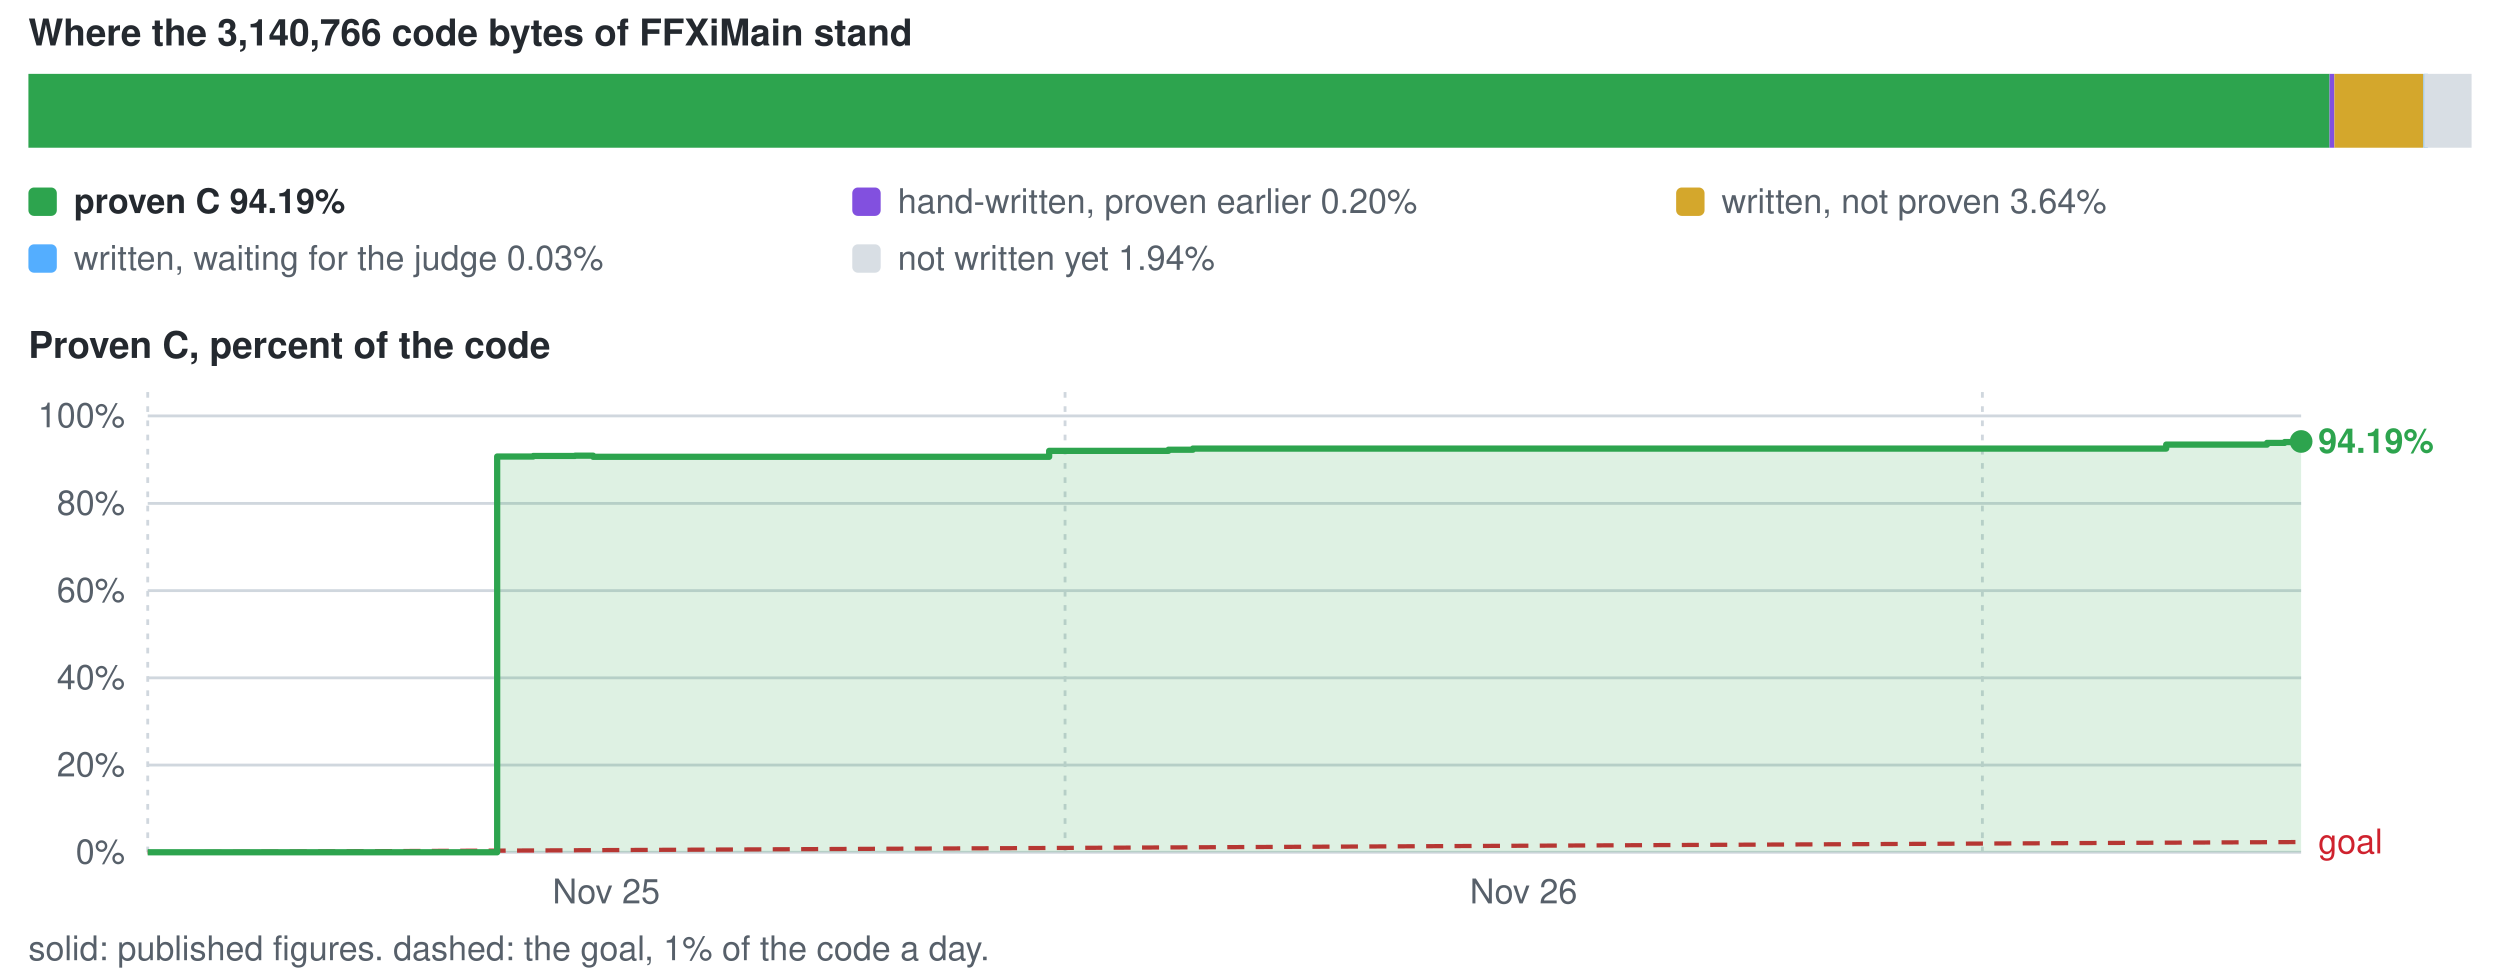
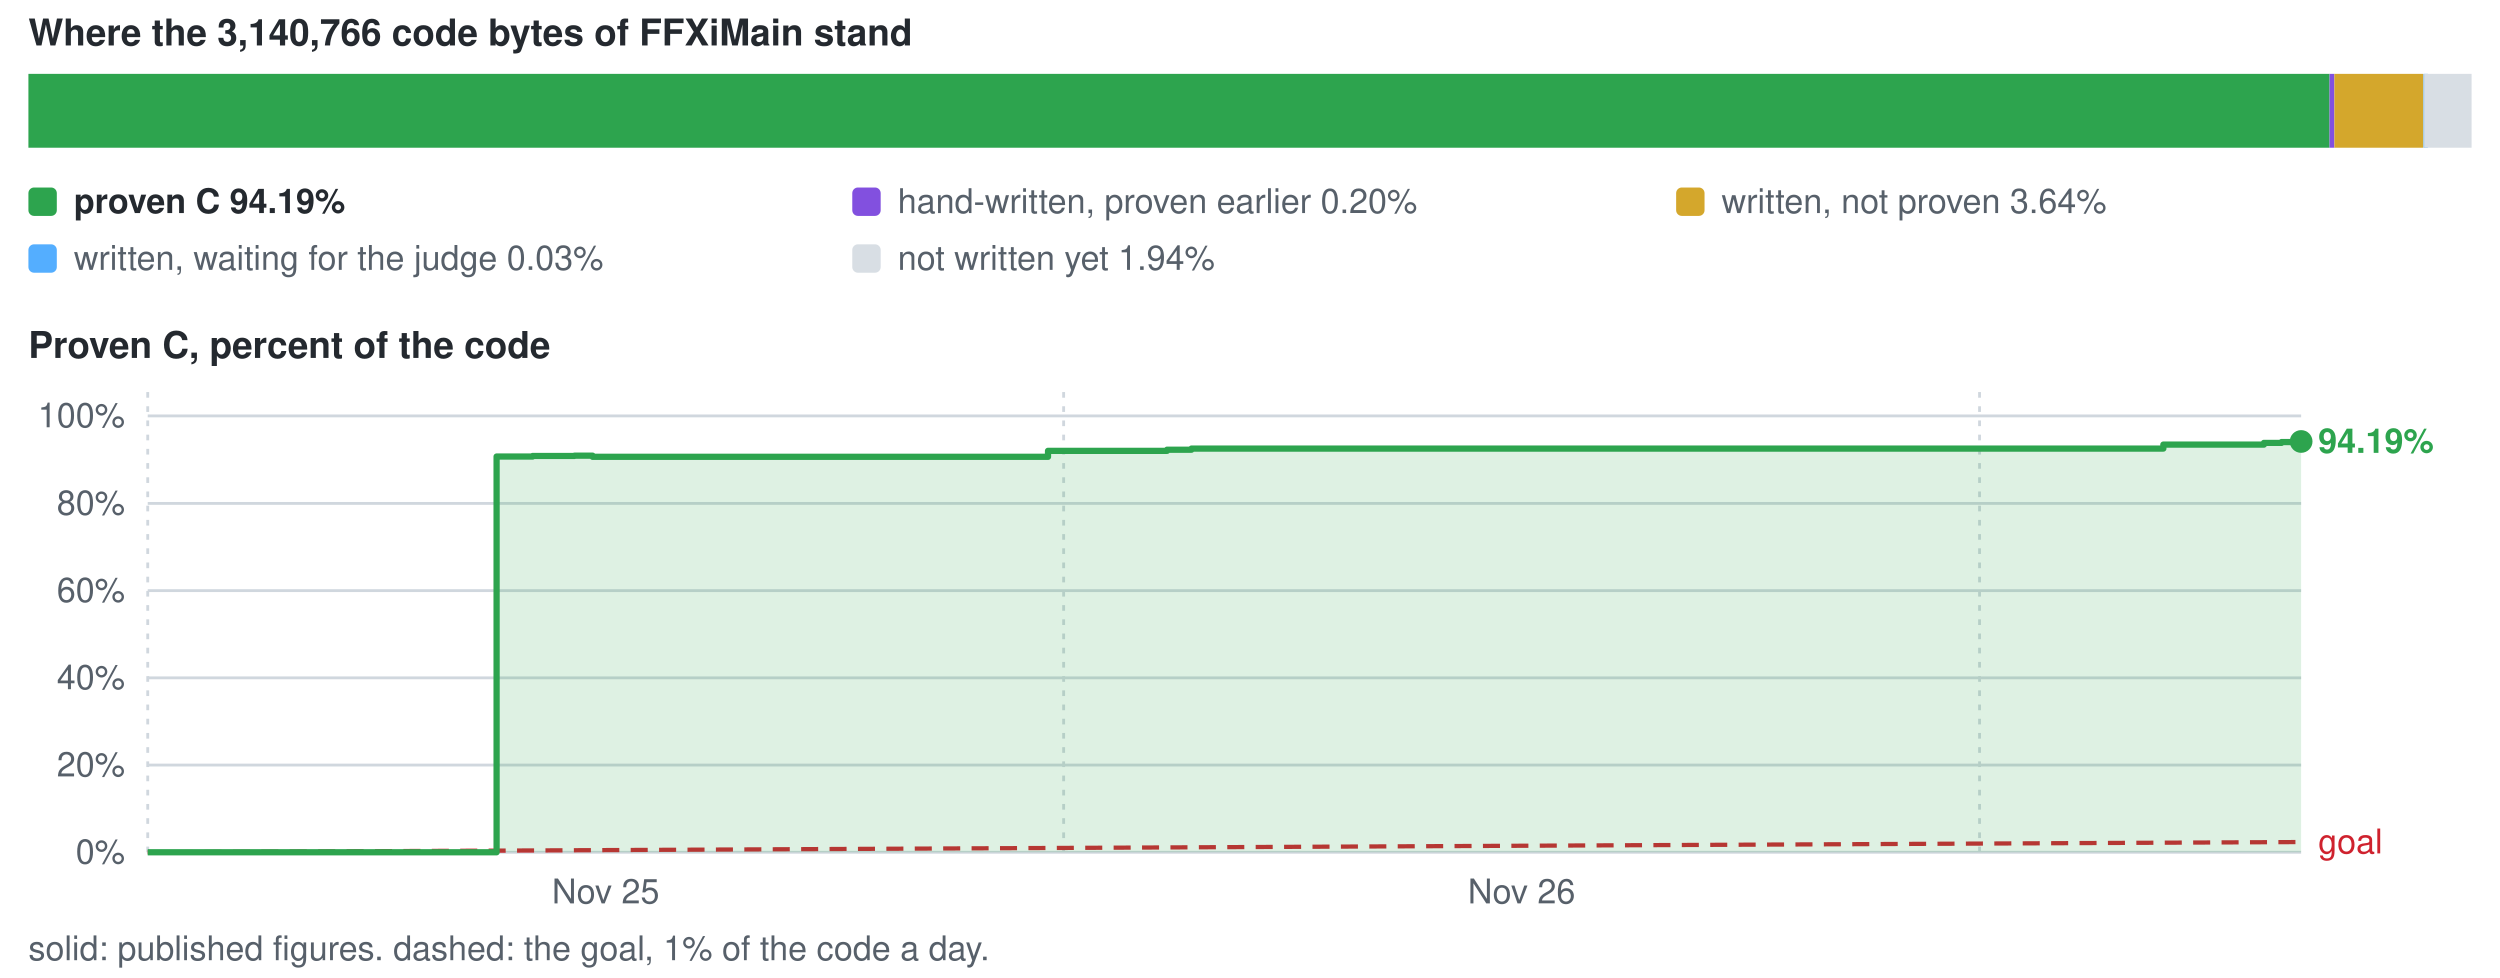
<svg xmlns="http://www.w3.org/2000/svg" viewBox="0 0 880 344" width="880" height="344" role="img" aria-label="conversion progress">
  <style>text{font-family:-apple-system,BlinkMacSystemFont,'Segoe UI',Helvetica,Arial,sans-serif;font-size:12px;fill:#57606a}.s{fill:#24292f;font-weight:600}.b{font-size:13px}</style>
  <text x="10" y="16" class="s b">Where the 3,140,766 code bytes of FFXiMain stand</text>
  <rect x="10.0" y="26" width="810.0" height="26" fill="#2da44e" />
  <rect x="820.0" y="26" width="1.7" height="26" fill="#8250df" />
  <rect x="821.7" y="26" width="31.3" height="26" fill="#d4a72c" />
  <rect x="853.1" y="26" width="1.5" height="26" fill="#54aeff" />
  <rect x="853.3" y="26" width="16.7" height="26" fill="#d8dee4" />
  <rect x="10" y="66" width="10" height="10" rx="2" fill="#2da44e" />
  <text x="26" y="75" class="s">proven C 94.19%</text>
  <rect x="300" y="66" width="10" height="10" rx="2" fill="#8250df" />
  <text x="316" y="75">hand-written, proven earlier 0.20%</text>
  <rect x="590" y="66" width="10" height="10" rx="2" fill="#d4a72c" />
  <text x="606" y="75">written, not proven 3.64%</text>
  <rect x="10" y="86" width="10" height="10" rx="2" fill="#54aeff" />
  <text x="26" y="95">written, waiting for the judge 0.03%</text>
  <rect x="300" y="86" width="10" height="10" rx="2" fill="#d8dee4" />
  <text x="316" y="95">not written yet 1.94%</text>
  <text x="10" y="126" class="s b">Proven C, percent of the code</text>
  <line x1="52" y1="300.0" x2="810" y2="300.0" stroke="#d0d7de" stroke-width="1" />
  <text x="44" y="304.0" text-anchor="end">0%</text>
  <line x1="52" y1="269.3" x2="810" y2="269.3" stroke="#d0d7de" stroke-width="1" />
  <text x="44" y="273.3" text-anchor="end">20%</text>
  <line x1="52" y1="238.6" x2="810" y2="238.6" stroke="#d0d7de" stroke-width="1" />
  <text x="44" y="242.6" text-anchor="end">40%</text>
  <line x1="52" y1="207.9" x2="810" y2="207.9" stroke="#d0d7de" stroke-width="1" />
  <text x="44" y="211.9" text-anchor="end">60%</text>
  <line x1="52" y1="177.2" x2="810" y2="177.2" stroke="#d0d7de" stroke-width="1" />
  <text x="44" y="181.2" text-anchor="end">80%</text>
  <line x1="52" y1="146.4" x2="810" y2="146.4" stroke="#d0d7de" stroke-width="1" />
  <text x="44" y="150.4" text-anchor="end">100%</text>
  <line x1="52.0" y1="138" x2="52.0" y2="300" stroke="#d0d7de" stroke-width="1" stroke-dasharray="2 3" />
-   <text x="213.4" y="318" text-anchor="middle">Nov 25</text>
-   <line x1="374.9" y1="138" x2="374.9" y2="300" stroke="#d0d7de" stroke-width="1" stroke-dasharray="2 3" />
-   <text x="536.3" y="318" text-anchor="middle">Nov 26</text>
-   <line x1="697.8" y1="138" x2="697.8" y2="300" stroke="#d0d7de" stroke-width="1" stroke-dasharray="2 3" />
+   <text x="213.2" y="318" text-anchor="middle">Nov 25</text>
+   <line x1="374.4" y1="138" x2="374.4" y2="300" stroke="#d0d7de" stroke-width="1" stroke-dasharray="2 3" />
+   <text x="535.6" y="318" text-anchor="middle">Nov 26</text>
+   <line x1="696.8" y1="138" x2="696.8" y2="300" stroke="#d0d7de" stroke-width="1" stroke-dasharray="2 3" />
  <line x1="52.0" y1="300.0" x2="810.0" y2="296.4" stroke="#cf222e" stroke-width="1.5" stroke-dasharray="6 4" />
  <text x="816.0" y="300.4" style="fill:#cf222e">goal</text>
-   <path d="M52.0 300.0 H175.0 V160.7 H187.7 V160.5 H193.1 V160.5 H195.7 V160.5 H202.4 V160.4 H206.2 V160.4 H208.8 V160.8 H369.3 V158.7 H411.3 V158.3 H419.9 V157.9 H422.6 V157.9 H424.7 V157.9 H428.5 V157.9 H440.5 V157.9 H466.0 V157.9 H762.5 V156.5 H798.0 V155.9 H804.2 V155.6 H808.4 V155.4 H810.0 V155.4 V300.0 H52.0 Z" fill="#2da44e" fill-opacity="0.16" />
-   <path d="M52.0 300.0 H175.0 V160.7 H187.7 V160.5 H193.1 V160.5 H195.7 V160.5 H202.4 V160.4 H206.2 V160.4 H208.8 V160.8 H369.3 V158.7 H411.3 V158.3 H419.9 V157.9 H422.6 V157.9 H424.7 V157.9 H428.5 V157.9 H440.5 V157.9 H466.0 V157.9 H762.5 V156.5 H798.0 V155.9 H804.2 V155.6 H808.4 V155.4 H810.0 V155.4" fill="none" stroke="#2da44e" stroke-width="2.2" stroke-linejoin="round" />
+   <path d="M52.0 300.0 H174.8 V160.7 H187.5 V160.5 H192.9 V160.5 H195.5 V160.5 H202.2 V160.4 H205.9 V160.4 H208.6 V160.8 H368.9 V158.7 H410.8 V158.3 H419.4 V157.9 H422.0 V157.9 H424.2 V157.9 H427.9 V157.9 H440.0 V157.9 H465.4 V157.9 H761.5 V156.5 H796.9 V155.9 H803.1 V155.6 H807.2 V155.4 H808.9 V155.4 H810.0 V155.4 V300.0 H52.0 Z" fill="#2da44e" fill-opacity="0.16" />
+   <path d="M52.0 300.0 H174.8 V160.7 H187.5 V160.5 H192.9 V160.5 H195.5 V160.5 H202.2 V160.4 H205.9 V160.4 H208.6 V160.8 H368.9 V158.7 H410.8 V158.3 H419.4 V157.9 H422.0 V157.9 H424.2 V157.9 H427.9 V157.9 H440.0 V157.9 H465.4 V157.9 H761.5 V156.5 H796.9 V155.9 H803.1 V155.6 H807.2 V155.4 H808.9 V155.4 H810.0 V155.4" fill="none" stroke="#2da44e" stroke-width="2.2" stroke-linejoin="round" />
  <circle cx="810.0" cy="155.4" r="4" fill="#2da44e" />
  <text x="816.0" y="159.4" class="s" style="fill:#2da44e">94.19%</text>
  <text x="10" y="338">solid: published figures. dashed: the goal, 1% of the code a day.</text>
</svg>
